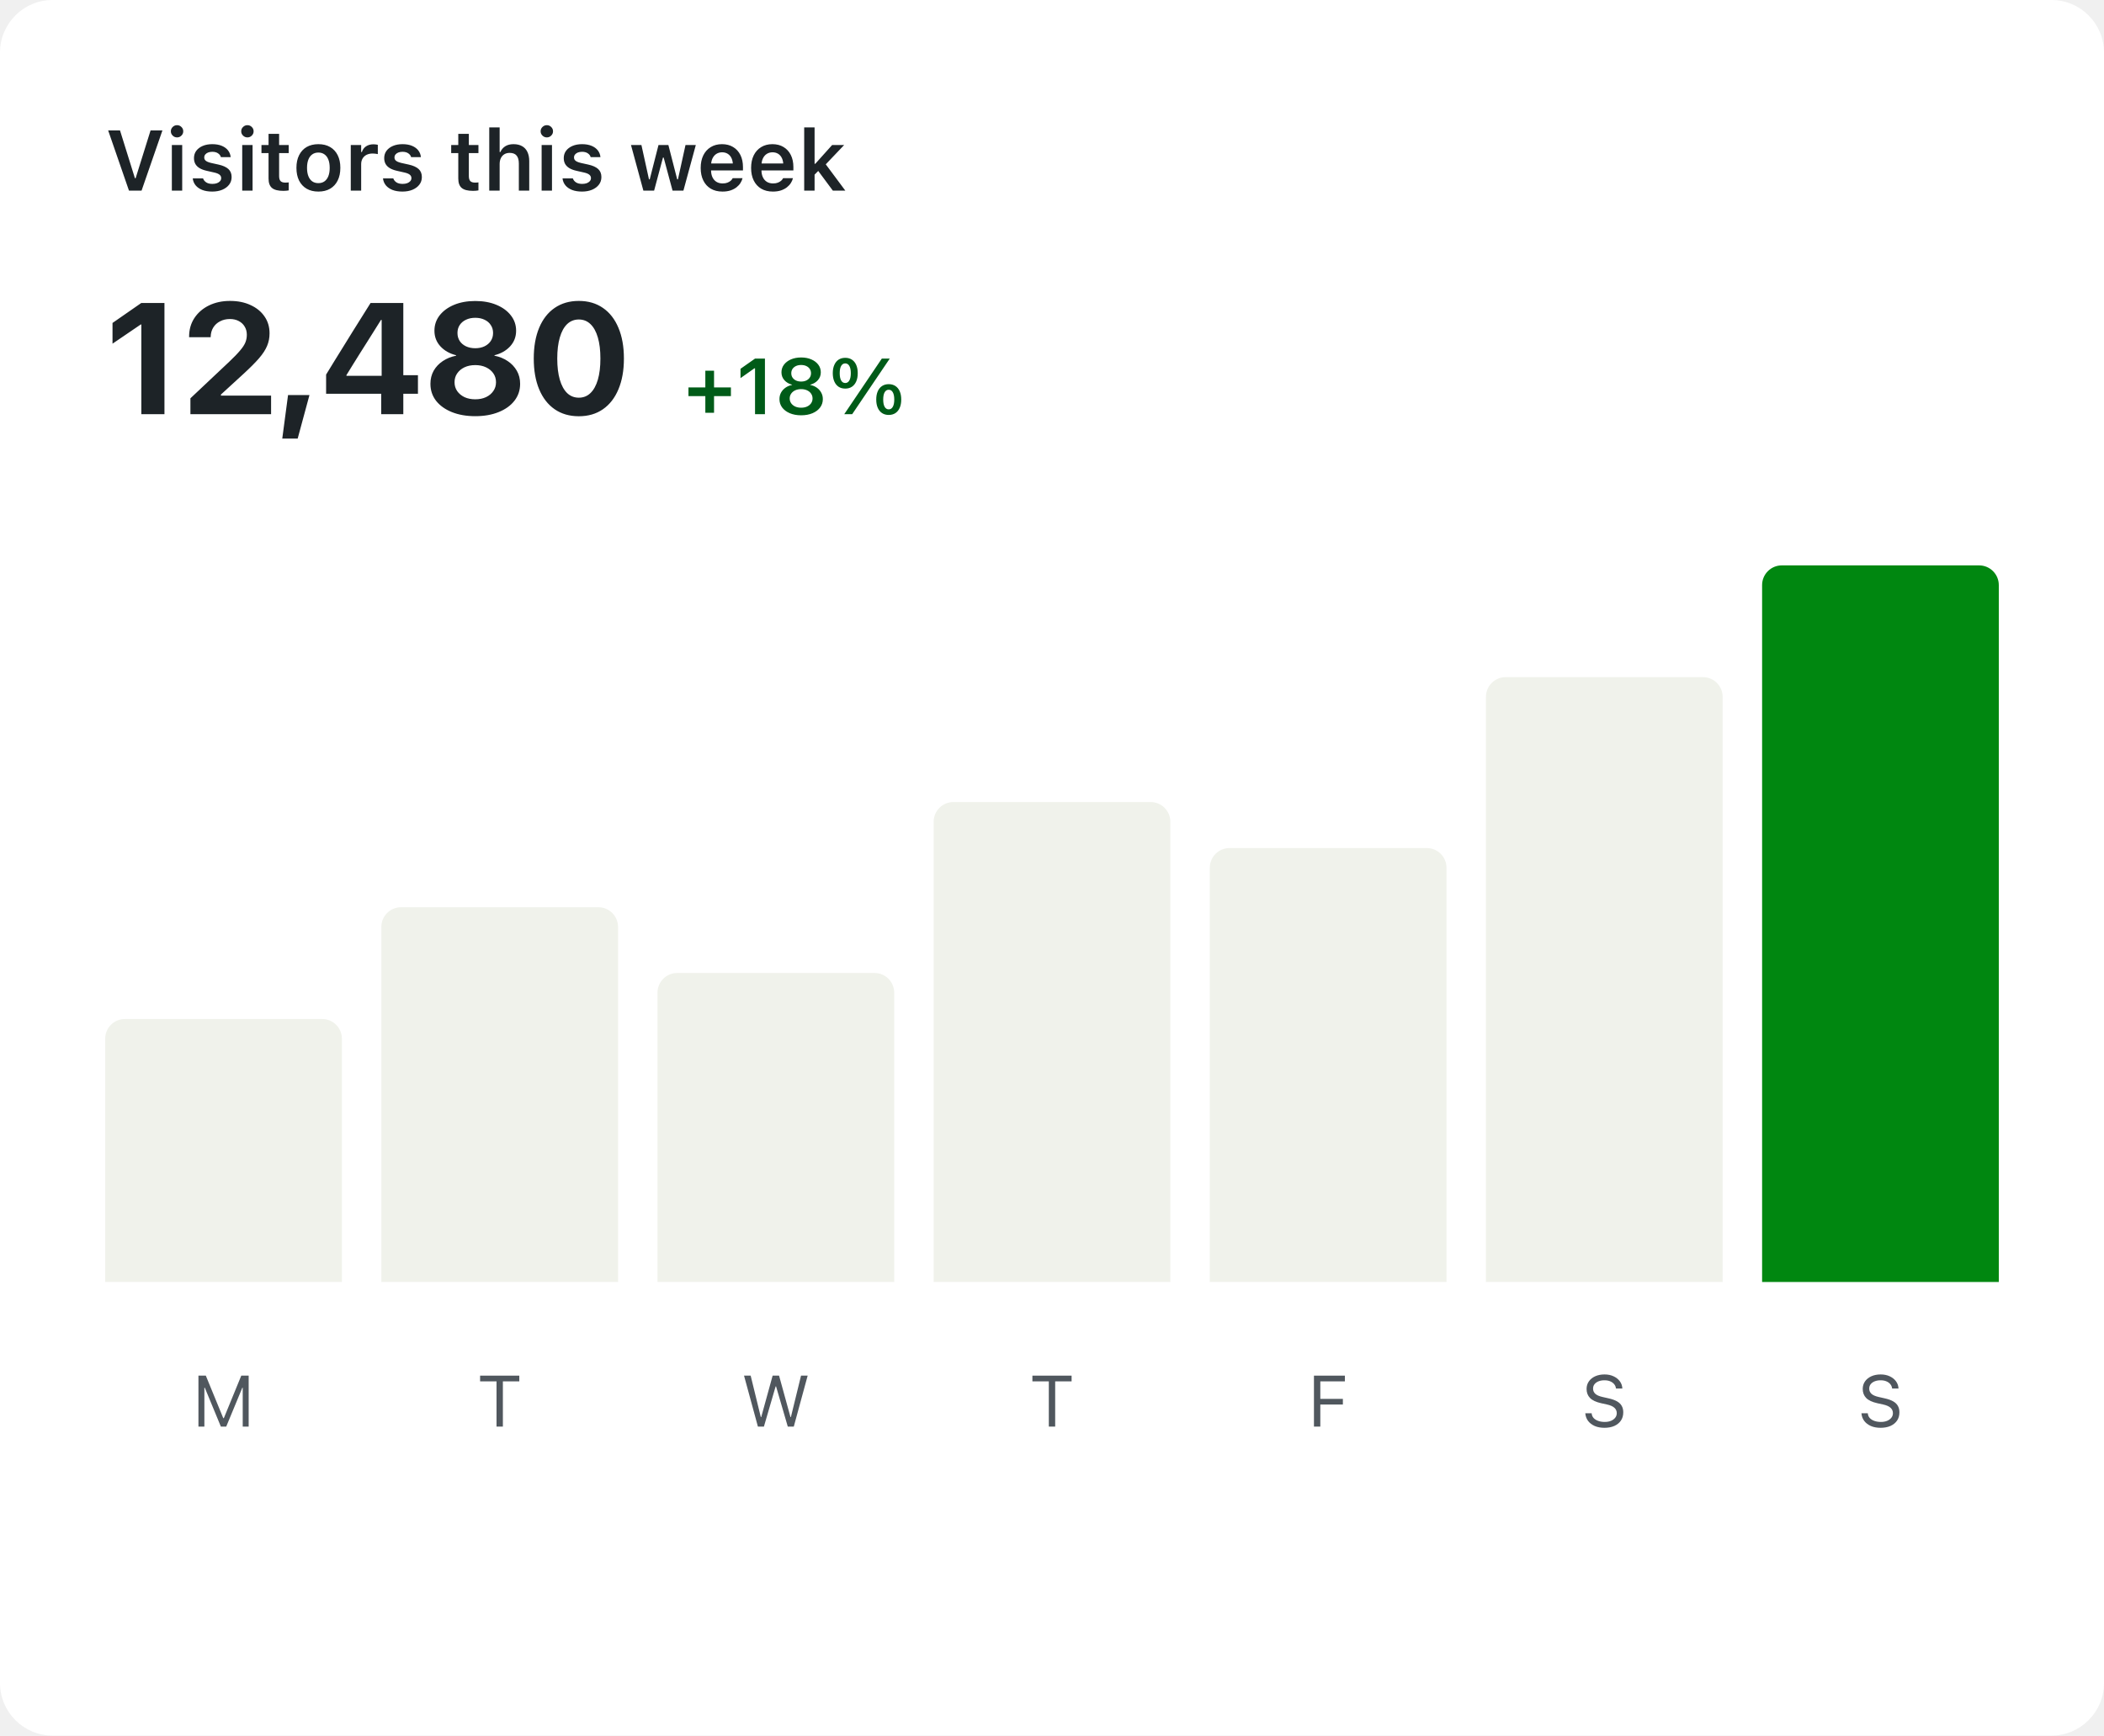
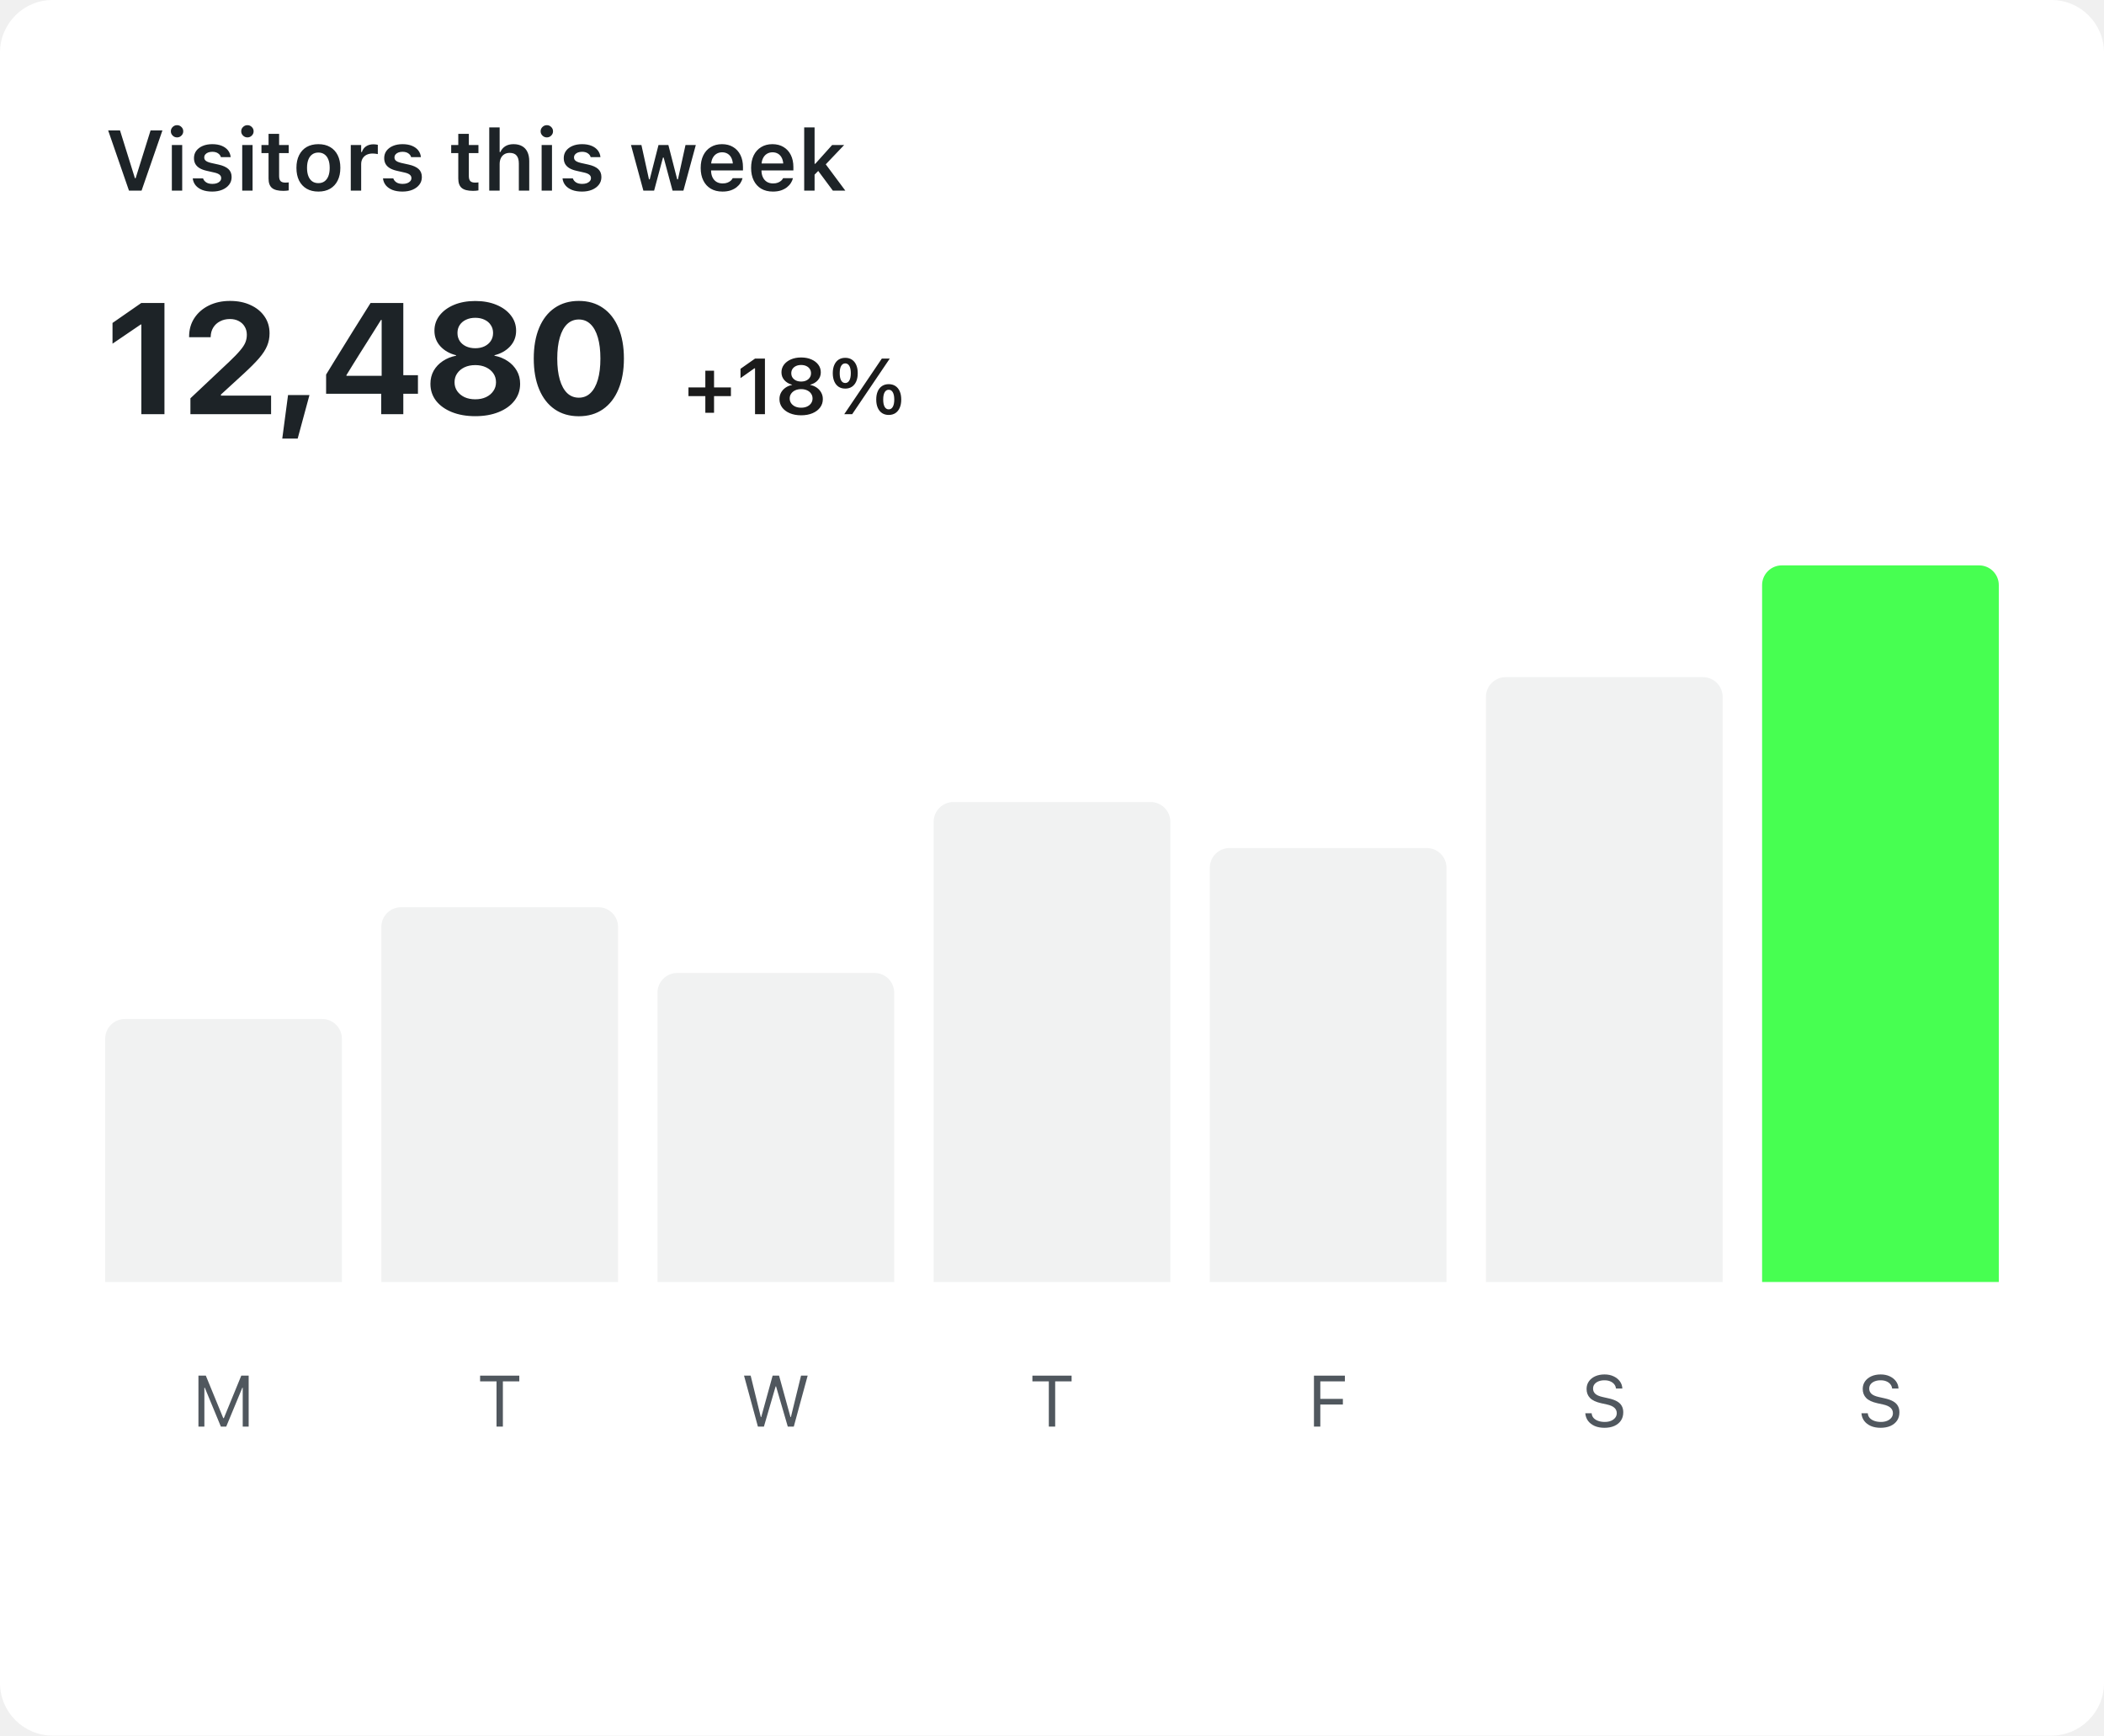
<svg xmlns="http://www.w3.org/2000/svg" width="320" height="264" viewBox="0 0 320 264" fill="none">
  <rect width="320" height="264" rx="8" fill="white" />
  <path d="M19.618 29L16.451 19.84H18.253L20.52 27.108H20.627L22.9 19.84H24.703L21.529 29H19.618ZM26.137 29V22.062H27.711V29H26.137ZM26.931 20.9C26.672 20.9 26.45 20.809 26.264 20.627C26.078 20.445 25.985 20.227 25.985 19.974C25.985 19.711 26.078 19.491 26.264 19.314C26.45 19.131 26.672 19.041 26.931 19.041C27.189 19.041 27.409 19.131 27.591 19.314C27.777 19.491 27.87 19.711 27.87 19.974C27.87 20.227 27.777 20.445 27.591 20.627C27.409 20.809 27.189 20.9 26.931 20.9ZM32.282 29.14C31.694 29.14 31.186 29.057 30.758 28.892C30.335 28.723 30.001 28.49 29.755 28.194C29.51 27.893 29.364 27.546 29.317 27.153V27.14H30.885L30.892 27.153C30.976 27.394 31.135 27.591 31.368 27.743C31.6 27.895 31.914 27.972 32.307 27.972C32.569 27.972 32.8 27.936 32.999 27.864C33.198 27.788 33.355 27.684 33.469 27.553C33.583 27.422 33.64 27.269 33.64 27.096V27.083C33.64 26.88 33.558 26.711 33.393 26.575C33.227 26.436 32.955 26.323 32.574 26.239L31.45 25.985C31.01 25.887 30.646 25.752 30.358 25.579C30.071 25.405 29.855 25.191 29.711 24.938C29.571 24.684 29.502 24.387 29.502 24.049V24.043C29.502 23.623 29.618 23.255 29.851 22.938C30.088 22.621 30.416 22.373 30.834 22.195C31.253 22.018 31.736 21.929 32.282 21.929C32.845 21.929 33.329 22.013 33.735 22.183C34.142 22.352 34.459 22.585 34.688 22.881C34.916 23.177 35.047 23.514 35.081 23.89V23.903H33.596L33.589 23.884C33.53 23.664 33.388 23.477 33.164 23.325C32.944 23.169 32.648 23.09 32.275 23.09C32.043 23.09 31.833 23.126 31.647 23.198C31.465 23.27 31.321 23.372 31.215 23.503C31.114 23.63 31.063 23.78 31.063 23.954V23.96C31.063 24.095 31.097 24.214 31.165 24.315C31.236 24.417 31.349 24.506 31.501 24.582C31.653 24.658 31.854 24.726 32.104 24.785L33.227 25.033C33.909 25.185 34.412 25.412 34.738 25.712C35.064 26.012 35.227 26.416 35.227 26.924V26.937C35.227 27.377 35.1 27.762 34.846 28.092C34.592 28.422 34.243 28.68 33.799 28.867C33.355 29.049 32.849 29.14 32.282 29.14ZM36.839 29V22.062H38.414V29H36.839ZM37.633 20.9C37.375 20.9 37.153 20.809 36.966 20.627C36.78 20.445 36.687 20.227 36.687 19.974C36.687 19.711 36.78 19.491 36.966 19.314C37.153 19.131 37.375 19.041 37.633 19.041C37.891 19.041 38.111 19.131 38.293 19.314C38.479 19.491 38.572 19.711 38.572 19.974C38.572 20.227 38.479 20.445 38.293 20.627C38.111 20.809 37.891 20.9 37.633 20.9ZM43.092 29.032C42.296 29.032 41.723 28.886 41.372 28.594C41.02 28.302 40.845 27.824 40.845 27.159V23.287H39.766V22.062H40.845V20.361H42.451V22.062H43.911V23.287H42.451V26.785C42.451 27.127 42.523 27.379 42.666 27.54C42.815 27.697 43.052 27.775 43.377 27.775C43.492 27.775 43.585 27.773 43.657 27.769C43.733 27.76 43.818 27.752 43.911 27.743V28.962C43.801 28.983 43.674 29 43.53 29.013C43.39 29.025 43.244 29.032 43.092 29.032ZM48.424 29.14C47.734 29.14 47.139 28.996 46.64 28.708C46.141 28.416 45.756 28.001 45.485 27.464C45.218 26.926 45.085 26.283 45.085 25.534V25.521C45.085 24.781 45.22 24.142 45.491 23.605C45.762 23.063 46.145 22.648 46.64 22.36C47.139 22.073 47.734 21.929 48.424 21.929C49.114 21.929 49.706 22.073 50.201 22.36C50.7 22.648 51.086 23.061 51.356 23.598C51.627 24.136 51.763 24.777 51.763 25.521V25.534C51.763 26.283 51.627 26.926 51.356 27.464C51.09 28.001 50.707 28.416 50.208 28.708C49.712 28.996 49.118 29.14 48.424 29.14ZM48.424 27.857C48.788 27.857 49.097 27.766 49.351 27.584C49.609 27.398 49.806 27.134 49.941 26.791C50.076 26.444 50.144 26.027 50.144 25.541V25.528C50.144 25.037 50.076 24.62 49.941 24.277C49.806 23.93 49.609 23.666 49.351 23.484C49.097 23.298 48.788 23.205 48.424 23.205C48.06 23.205 47.749 23.298 47.491 23.484C47.233 23.666 47.036 23.93 46.9 24.277C46.765 24.62 46.697 25.037 46.697 25.528V25.541C46.697 26.027 46.765 26.444 46.9 26.791C47.036 27.138 47.23 27.402 47.484 27.584C47.742 27.766 48.056 27.857 48.424 27.857ZM53.35 29V22.062H54.93V23.128H55.038C55.157 22.756 55.368 22.466 55.673 22.259C55.982 22.051 56.365 21.948 56.822 21.948C56.94 21.948 57.057 21.956 57.171 21.973C57.289 21.986 57.387 22.003 57.463 22.024V23.439C57.336 23.41 57.207 23.389 57.076 23.376C56.949 23.359 56.815 23.351 56.676 23.351C56.325 23.351 56.018 23.416 55.755 23.547C55.493 23.678 55.29 23.867 55.146 24.112C55.002 24.354 54.93 24.639 54.93 24.969V29H53.35ZM61.214 29.14C60.626 29.14 60.118 29.057 59.691 28.892C59.268 28.723 58.933 28.49 58.688 28.194C58.443 27.893 58.297 27.546 58.25 27.153V27.14H59.818L59.824 27.153C59.909 27.394 60.068 27.591 60.3 27.743C60.533 27.895 60.846 27.972 61.24 27.972C61.502 27.972 61.733 27.936 61.932 27.864C62.13 27.788 62.287 27.684 62.401 27.553C62.516 27.422 62.573 27.269 62.573 27.096V27.083C62.573 26.88 62.49 26.711 62.325 26.575C62.16 26.436 61.887 26.323 61.506 26.239L60.383 25.985C59.943 25.887 59.579 25.752 59.291 25.579C59.003 25.405 58.787 25.191 58.644 24.938C58.504 24.684 58.434 24.387 58.434 24.049V24.043C58.434 23.623 58.55 23.255 58.783 22.938C59.02 22.621 59.348 22.373 59.767 22.195C60.186 22.018 60.669 21.929 61.214 21.929C61.777 21.929 62.262 22.013 62.668 22.183C63.074 22.352 63.392 22.585 63.62 22.881C63.849 23.177 63.98 23.514 64.014 23.89V23.903H62.528L62.522 23.884C62.463 23.664 62.321 23.477 62.097 23.325C61.877 23.169 61.58 23.09 61.208 23.09C60.975 23.09 60.766 23.126 60.58 23.198C60.398 23.27 60.254 23.372 60.148 23.503C60.046 23.63 59.996 23.78 59.996 23.954V23.96C59.996 24.095 60.029 24.214 60.097 24.315C60.169 24.417 60.281 24.506 60.434 24.582C60.586 24.658 60.787 24.726 61.037 24.785L62.16 25.033C62.842 25.185 63.345 25.412 63.671 25.712C63.997 26.012 64.16 26.416 64.16 26.924V26.937C64.16 27.377 64.033 27.762 63.779 28.092C63.525 28.422 63.176 28.68 62.731 28.867C62.287 29.049 61.781 29.14 61.214 29.14ZM71.948 29.032C71.153 29.032 70.579 28.886 70.228 28.594C69.877 28.302 69.701 27.824 69.701 27.159V23.287H68.622V22.062H69.701V20.361H71.307V22.062H72.767V23.287H71.307V26.785C71.307 27.127 71.379 27.379 71.523 27.54C71.671 27.697 71.908 27.775 72.234 27.775C72.348 27.775 72.441 27.773 72.513 27.769C72.589 27.76 72.674 27.752 72.767 27.743V28.962C72.657 28.983 72.53 29 72.386 29.013C72.247 29.025 72.101 29.032 71.948 29.032ZM74.411 29V19.377H75.992V23.128H76.1C76.265 22.752 76.514 22.458 76.849 22.246C77.183 22.035 77.6 21.929 78.099 21.929C78.615 21.929 79.051 22.03 79.407 22.233C79.762 22.432 80.031 22.724 80.213 23.109C80.399 23.494 80.492 23.962 80.492 24.512V29H78.912V24.88C78.912 24.339 78.797 23.933 78.569 23.662C78.345 23.391 77.993 23.255 77.515 23.255C77.202 23.255 76.931 23.325 76.703 23.465C76.474 23.605 76.299 23.801 76.176 24.055C76.053 24.309 75.992 24.61 75.992 24.956V29H74.411ZM82.377 29V22.062H83.952V29H82.377ZM83.171 20.9C82.913 20.9 82.691 20.809 82.504 20.627C82.318 20.445 82.225 20.227 82.225 19.974C82.225 19.711 82.318 19.491 82.504 19.314C82.691 19.131 82.913 19.041 83.171 19.041C83.429 19.041 83.649 19.131 83.831 19.314C84.017 19.491 84.11 19.711 84.11 19.974C84.11 20.227 84.017 20.445 83.831 20.627C83.649 20.809 83.429 20.9 83.171 20.9ZM88.522 29.14C87.934 29.14 87.426 29.057 86.999 28.892C86.575 28.723 86.241 28.49 85.996 28.194C85.75 27.893 85.604 27.546 85.558 27.153V27.14H87.126L87.132 27.153C87.216 27.394 87.375 27.591 87.608 27.743C87.841 27.895 88.154 27.972 88.547 27.972C88.81 27.972 89.04 27.936 89.239 27.864C89.438 27.788 89.595 27.684 89.709 27.553C89.823 27.422 89.88 27.269 89.88 27.096V27.083C89.88 26.88 89.798 26.711 89.633 26.575C89.468 26.436 89.195 26.323 88.814 26.239L87.69 25.985C87.25 25.887 86.886 25.752 86.599 25.579C86.311 25.405 86.095 25.191 85.951 24.938C85.811 24.684 85.742 24.387 85.742 24.049V24.043C85.742 23.623 85.858 23.255 86.091 22.938C86.328 22.621 86.656 22.373 87.075 22.195C87.494 22.018 87.976 21.929 88.522 21.929C89.085 21.929 89.569 22.013 89.976 22.183C90.382 22.352 90.699 22.585 90.928 22.881C91.156 23.177 91.287 23.514 91.321 23.89V23.903H89.836L89.83 23.884C89.77 23.664 89.629 23.477 89.404 23.325C89.184 23.169 88.888 23.09 88.516 23.09C88.283 23.09 88.073 23.126 87.887 23.198C87.705 23.27 87.561 23.372 87.456 23.503C87.354 23.63 87.303 23.78 87.303 23.954V23.96C87.303 24.095 87.337 24.214 87.405 24.315C87.477 24.417 87.589 24.506 87.741 24.582C87.894 24.658 88.095 24.726 88.344 24.785L89.468 25.033C90.149 25.185 90.653 25.412 90.978 25.712C91.304 26.012 91.467 26.416 91.467 26.924V26.937C91.467 27.377 91.34 27.762 91.086 28.092C90.832 28.422 90.483 28.68 90.039 28.867C89.595 29.049 89.089 29.14 88.522 29.14ZM97.853 29L95.968 22.062H97.555L98.704 27.28H98.818L100.151 22.062H101.655L102.995 27.28H103.109L104.258 22.062H105.826L103.94 29H102.29L100.938 23.973H100.83L99.484 29H97.853ZM109.882 29.14C109.192 29.14 108.6 28.994 108.104 28.702C107.614 28.41 107.235 27.995 106.968 27.457C106.702 26.92 106.568 26.283 106.568 25.547V25.541C106.568 24.813 106.7 24.178 106.962 23.636C107.229 23.095 107.605 22.676 108.092 22.379C108.578 22.079 109.15 21.929 109.806 21.929C110.466 21.929 111.033 22.075 111.507 22.367C111.985 22.654 112.353 23.059 112.611 23.579C112.869 24.1 112.999 24.709 112.999 25.407V25.928H107.362V24.868H112.224L111.475 25.858V25.23C111.475 24.768 111.405 24.385 111.266 24.081C111.126 23.776 110.931 23.547 110.682 23.395C110.436 23.243 110.151 23.166 109.825 23.166C109.499 23.166 109.209 23.247 108.955 23.408C108.705 23.564 108.507 23.797 108.358 24.106C108.215 24.411 108.143 24.785 108.143 25.23V25.864C108.143 26.292 108.215 26.658 108.358 26.962C108.502 27.263 108.705 27.496 108.968 27.661C109.234 27.822 109.55 27.902 109.914 27.902C110.197 27.902 110.44 27.862 110.644 27.781C110.851 27.697 111.018 27.597 111.145 27.483C111.272 27.364 111.361 27.252 111.412 27.146L111.431 27.102H112.929L112.916 27.159C112.861 27.384 112.759 27.612 112.611 27.845C112.467 28.073 112.271 28.287 112.021 28.486C111.776 28.68 111.475 28.839 111.12 28.962C110.764 29.08 110.352 29.14 109.882 29.14ZM117.55 29.14C116.86 29.14 116.268 28.994 115.772 28.702C115.282 28.41 114.903 27.995 114.636 27.457C114.37 26.92 114.236 26.283 114.236 25.547V25.541C114.236 24.813 114.368 24.178 114.63 23.636C114.896 23.095 115.273 22.676 115.76 22.379C116.246 22.079 116.818 21.929 117.474 21.929C118.134 21.929 118.701 22.075 119.175 22.367C119.653 22.654 120.021 23.059 120.279 23.579C120.537 24.1 120.667 24.709 120.667 25.407V25.928H115.03V24.868H119.892L119.143 25.858V25.23C119.143 24.768 119.073 24.385 118.934 24.081C118.794 23.776 118.599 23.547 118.35 23.395C118.104 23.243 117.819 23.166 117.493 23.166C117.167 23.166 116.877 23.247 116.623 23.408C116.373 23.564 116.174 23.797 116.026 24.106C115.882 24.411 115.811 24.785 115.811 25.23V25.864C115.811 26.292 115.882 26.658 116.026 26.962C116.17 27.263 116.373 27.496 116.636 27.661C116.902 27.822 117.218 27.902 117.582 27.902C117.865 27.902 118.108 27.862 118.312 27.781C118.519 27.697 118.686 27.597 118.813 27.483C118.94 27.364 119.029 27.252 119.08 27.146L119.099 27.102H120.597L120.584 27.159C120.529 27.384 120.427 27.612 120.279 27.845C120.135 28.073 119.939 28.287 119.689 28.486C119.444 28.68 119.143 28.839 118.788 28.962C118.432 29.08 118.02 29.14 117.55 29.14ZM122.311 29V19.377H123.891V29H122.311ZM126.671 29L124.335 25.852L125.51 24.887L128.569 29H126.671ZM123.758 26.702L123.701 24.912H123.999L126.557 22.062H128.385L125.37 25.23L124.646 25.794L123.758 26.702Z" fill="#1D2327" />
  <path d="M21.496 63V49.359H21.402L17.113 52.277V49.125L21.484 46.09H25.012V63H21.496ZM28.961 63V60.586L34.844 55.043C35.586 54.34 36.148 53.758 36.531 53.297C36.922 52.836 37.188 52.426 37.328 52.066C37.469 51.707 37.539 51.332 37.539 50.941V50.906C37.539 50.445 37.43 50.035 37.211 49.676C37 49.316 36.699 49.035 36.309 48.832C35.926 48.629 35.48 48.527 34.973 48.527C34.402 48.527 33.898 48.645 33.461 48.879C33.023 49.105 32.68 49.422 32.43 49.828C32.188 50.227 32.059 50.684 32.043 51.199V51.293H28.762V51.199C28.762 50.137 29.027 49.199 29.559 48.387C30.098 47.566 30.836 46.926 31.773 46.465C32.719 46.004 33.789 45.773 34.984 45.773C36.172 45.773 37.215 45.984 38.113 46.406C39.02 46.82 39.727 47.398 40.234 48.141C40.742 48.875 40.996 49.727 40.996 50.695V50.719C40.996 51.391 40.871 52.023 40.621 52.617C40.379 53.203 39.973 53.828 39.402 54.492C38.832 55.148 38.055 55.93 37.07 56.836L32.324 61.184L33.602 58.957V61.184L32.336 60.176H41.23V63H28.961ZM42.93 66.715L43.809 60.094H47.066L45.273 66.715H42.93ZM57.977 63V59.895H49.598V56.977C50.043 56.25 50.488 55.523 50.934 54.797C51.387 54.062 51.84 53.332 52.293 52.605C52.746 51.879 53.195 51.152 53.641 50.426C54.094 49.699 54.547 48.977 55 48.258C55.453 47.531 55.906 46.809 56.359 46.09H61.34V57.07H63.566V59.895H61.34V63H57.977ZM52.691 57.164H58.047V48.668H57.941C57.598 49.223 57.25 49.777 56.898 50.332C56.547 50.887 56.195 51.445 55.844 52.008C55.492 52.57 55.137 53.133 54.777 53.695C54.426 54.258 54.074 54.82 53.723 55.383C53.379 55.938 53.035 56.496 52.691 57.059V57.164ZM72.285 63.305C70.941 63.305 69.754 63.098 68.723 62.684C67.699 62.27 66.898 61.695 66.32 60.961C65.75 60.219 65.465 59.363 65.465 58.395V58.371C65.465 57.637 65.629 56.977 65.957 56.391C66.293 55.805 66.754 55.316 67.34 54.926C67.934 54.527 68.609 54.254 69.367 54.105V54.035C68.391 53.793 67.598 53.344 66.988 52.688C66.379 52.023 66.074 51.234 66.074 50.32V50.297C66.074 49.43 66.336 48.656 66.859 47.977C67.391 47.297 68.121 46.762 69.051 46.371C69.988 45.98 71.066 45.785 72.285 45.785C73.504 45.785 74.578 45.98 75.508 46.371C76.445 46.762 77.176 47.297 77.699 47.977C78.231 48.656 78.496 49.43 78.496 50.297V50.32C78.496 51.234 78.191 52.023 77.582 52.688C76.973 53.344 76.18 53.793 75.203 54.035V54.105C75.961 54.254 76.633 54.527 77.219 54.926C77.805 55.316 78.266 55.805 78.602 56.391C78.938 56.977 79.106 57.637 79.106 58.371V58.395C79.106 59.363 78.816 60.219 78.238 60.961C77.668 61.695 76.867 62.27 75.836 62.684C74.812 63.098 73.629 63.305 72.285 63.305ZM72.285 60.738C72.902 60.738 73.445 60.629 73.914 60.41C74.391 60.184 74.762 59.875 75.027 59.484C75.301 59.094 75.438 58.652 75.438 58.16V58.137C75.438 57.629 75.305 57.184 75.039 56.801C74.773 56.41 74.402 56.102 73.926 55.875C73.449 55.648 72.902 55.535 72.285 55.535C71.66 55.535 71.109 55.648 70.633 55.875C70.164 56.102 69.797 56.41 69.531 56.801C69.266 57.184 69.133 57.629 69.133 58.137V58.16C69.133 58.652 69.266 59.094 69.531 59.484C69.805 59.875 70.176 60.184 70.644 60.41C71.121 60.629 71.668 60.738 72.285 60.738ZM72.285 52.969C72.816 52.969 73.285 52.871 73.691 52.676C74.098 52.48 74.414 52.211 74.641 51.867C74.875 51.516 74.992 51.113 74.992 50.66V50.637C74.992 50.184 74.875 49.785 74.641 49.441C74.414 49.09 74.098 48.82 73.691 48.633C73.285 48.438 72.816 48.34 72.285 48.34C71.754 48.34 71.285 48.438 70.879 48.633C70.473 48.82 70.152 49.09 69.918 49.441C69.691 49.785 69.578 50.184 69.578 50.637V50.66C69.578 51.113 69.691 51.516 69.918 51.867C70.144 52.211 70.461 52.48 70.867 52.676C71.281 52.871 71.754 52.969 72.285 52.969ZM88.035 63.316C86.613 63.316 85.387 62.961 84.356 62.25C83.332 61.539 82.547 60.527 82 59.215C81.453 57.902 81.18 56.348 81.18 54.551V54.527C81.18 52.73 81.453 51.176 82 49.863C82.547 48.551 83.332 47.543 84.356 46.84C85.387 46.129 86.613 45.773 88.035 45.773C89.457 45.773 90.68 46.129 91.703 46.84C92.727 47.543 93.512 48.551 94.059 49.863C94.613 51.176 94.891 52.73 94.891 54.527V54.551C94.891 56.348 94.613 57.902 94.059 59.215C93.512 60.527 92.727 61.539 91.703 62.25C90.68 62.961 89.457 63.316 88.035 63.316ZM88.035 60.492C88.731 60.492 89.32 60.258 89.805 59.789C90.297 59.312 90.672 58.633 90.93 57.75C91.188 56.859 91.316 55.793 91.316 54.551V54.527C91.316 53.285 91.188 52.223 90.93 51.34C90.672 50.449 90.297 49.77 89.805 49.301C89.32 48.832 88.731 48.598 88.035 48.598C87.34 48.598 86.746 48.832 86.254 49.301C85.769 49.77 85.398 50.449 85.141 51.34C84.883 52.223 84.754 53.285 84.754 54.527V54.551C84.754 55.793 84.883 56.859 85.141 57.75C85.398 58.633 85.769 59.312 86.254 59.789C86.746 60.258 87.34 60.492 88.035 60.492Z" fill="#1D2327" />
-   <path d="M104.709 60.252V58.928H111.166V60.252H104.709ZM107.275 62.789V56.391H108.6V62.789H107.275ZM114.834 63V56.033H114.729L112.625 57.516V56.098L114.834 54.545H116.34V63H114.834ZM121.848 63.17C121.199 63.17 120.627 63.066 120.131 62.859C119.635 62.648 119.246 62.359 118.965 61.992C118.688 61.621 118.549 61.195 118.549 60.715V60.703C118.549 60.34 118.629 60.012 118.789 59.719C118.953 59.422 119.18 59.172 119.469 58.969C119.758 58.766 120.09 58.627 120.465 58.553V58.518C119.98 58.389 119.59 58.158 119.293 57.826C119 57.49 118.854 57.096 118.854 56.643V56.631C118.854 56.197 118.98 55.81 119.234 55.471C119.492 55.131 119.846 54.863 120.295 54.668C120.748 54.473 121.266 54.375 121.848 54.375C122.43 54.375 122.945 54.473 123.395 54.668C123.848 54.863 124.201 55.131 124.455 55.471C124.709 55.81 124.836 56.197 124.836 56.631V56.643C124.836 57.096 124.689 57.49 124.396 57.826C124.104 58.158 123.715 58.389 123.23 58.518V58.553C123.605 58.627 123.938 58.766 124.227 58.969C124.516 59.172 124.74 59.422 124.9 59.719C125.064 60.012 125.146 60.34 125.146 60.703V60.715C125.146 61.195 125.006 61.621 124.725 61.992C124.447 62.359 124.061 62.648 123.564 62.859C123.068 63.066 122.496 63.17 121.848 63.17ZM121.848 62.016C122.188 62.016 122.486 61.957 122.744 61.84C123.006 61.719 123.211 61.553 123.359 61.342C123.508 61.127 123.582 60.885 123.582 60.615V60.603C123.582 60.33 123.508 60.088 123.359 59.877C123.215 59.662 123.012 59.494 122.75 59.373C122.488 59.252 122.188 59.191 121.848 59.191C121.504 59.191 121.201 59.252 120.939 59.373C120.682 59.494 120.479 59.662 120.33 59.877C120.182 60.088 120.107 60.33 120.107 60.603V60.615C120.107 60.885 120.182 61.127 120.33 61.342C120.482 61.553 120.688 61.719 120.945 61.84C121.207 61.957 121.508 62.016 121.848 62.016ZM121.848 58.037C122.145 58.037 122.404 57.984 122.627 57.879C122.854 57.77 123.029 57.621 123.154 57.434C123.283 57.246 123.348 57.027 123.348 56.777V56.766C123.348 56.52 123.283 56.303 123.154 56.115C123.029 55.928 122.854 55.781 122.627 55.676C122.4 55.57 122.141 55.518 121.848 55.518C121.551 55.518 121.289 55.57 121.062 55.676C120.84 55.781 120.664 55.928 120.535 56.115C120.41 56.303 120.348 56.52 120.348 56.766V56.777C120.348 57.027 120.41 57.246 120.535 57.434C120.664 57.621 120.84 57.77 121.062 57.879C121.289 57.984 121.551 58.037 121.848 58.037ZM128.557 59.109C128.162 59.109 127.822 59.016 127.537 58.828C127.256 58.637 127.039 58.365 126.887 58.014C126.734 57.662 126.658 57.246 126.658 56.766V56.76C126.658 56.279 126.734 55.865 126.887 55.518C127.039 55.166 127.256 54.897 127.537 54.709C127.822 54.522 128.162 54.428 128.557 54.428C128.951 54.428 129.289 54.522 129.57 54.709C129.855 54.897 130.074 55.166 130.227 55.518C130.379 55.865 130.455 56.279 130.455 56.76V56.766C130.455 57.246 130.379 57.662 130.227 58.014C130.074 58.365 129.855 58.637 129.57 58.828C129.289 59.016 128.951 59.109 128.557 59.109ZM128.557 58.26C128.822 58.26 129.029 58.131 129.178 57.873C129.326 57.611 129.4 57.242 129.4 56.766V56.76C129.4 56.287 129.326 55.922 129.178 55.664C129.029 55.406 128.822 55.277 128.557 55.277C128.287 55.277 128.078 55.406 127.93 55.664C127.785 55.922 127.713 56.287 127.713 56.76V56.766C127.713 57.242 127.785 57.611 127.93 57.873C128.078 58.131 128.287 58.26 128.557 58.26ZM129.611 63H128.404L134.117 54.545H135.324L129.611 63ZM135.166 63.117C134.775 63.117 134.438 63.023 134.152 62.836C133.867 62.645 133.648 62.375 133.496 62.027C133.344 61.676 133.268 61.26 133.268 60.779V60.773C133.268 60.289 133.344 59.873 133.496 59.525C133.648 59.174 133.867 58.904 134.152 58.717C134.438 58.529 134.775 58.435 135.166 58.435C135.561 58.435 135.9 58.529 136.186 58.717C136.471 58.904 136.689 59.174 136.842 59.525C136.994 59.873 137.07 60.289 137.07 60.773V60.779C137.07 61.26 136.994 61.676 136.842 62.027C136.689 62.375 136.471 62.645 136.186 62.836C135.9 63.023 135.561 63.117 135.166 63.117ZM135.166 62.268C135.436 62.268 135.643 62.139 135.787 61.881C135.936 61.619 136.01 61.252 136.01 60.779V60.773C136.01 60.297 135.936 59.93 135.787 59.672C135.643 59.414 135.436 59.285 135.166 59.285C134.9 59.285 134.693 59.414 134.545 59.672C134.4 59.93 134.328 60.297 134.328 60.773V60.779C134.328 61.252 134.4 61.619 134.545 61.881C134.693 62.139 134.9 62.268 135.166 62.268Z" fill="#005B18" />
-   <path d="M16 158C16 156.343 17.343 155 19 155H49C50.657 155 52 156.343 52 158V195H16V158Z" fill="#F0F2EB" />
-   <path d="M58 141C58 139.343 59.343 138 61 138H91C92.657 138 94 139.343 94 141V195H58V141Z" fill="#F0F2EB" />
-   <path d="M100 151C100 149.343 101.343 148 103 148H133C134.657 148 136 149.343 136 151V195H100V151Z" fill="#F0F2EB" />
-   <path d="M142 125C142 123.343 143.343 122 145 122H175C176.657 122 178 123.343 178 125V195H142V125Z" fill="#F0F2EB" />
-   <path d="M184 132C184 130.343 185.343 129 187 129H217C218.657 129 220 130.343 220 132V195H184V132Z" fill="#F0F2EB" />
-   <path d="M226 106C226 104.343 227.343 103 229 103H259C260.657 103 262 104.343 262 106V195H226V106Z" fill="#F0F2EB" />
-   <path d="M268 89C268 87.343 269.343 86 271 86H301C302.657 86 304 87.343 304 89V195H268V89Z" fill="#008710" />
+   <path d="M104.709 60.252V58.928H111.166V60.252H104.709ZM107.275 62.789V56.391H108.6V62.789H107.275ZM114.834 63V56.033H114.729L112.625 57.516V56.098L114.834 54.545H116.34V63H114.834ZM121.848 63.17C121.199 63.17 120.627 63.066 120.131 62.859C119.635 62.648 119.246 62.359 118.965 61.992C118.688 61.621 118.549 61.195 118.549 60.715V60.703C118.549 60.34 118.629 60.012 118.789 59.719C118.953 59.422 119.18 59.172 119.469 58.969C119.758 58.766 120.09 58.627 120.465 58.553V58.518C119.98 58.389 119.59 58.158 119.293 57.826C119 57.49 118.854 57.096 118.854 56.643V56.631C118.854 56.197 118.98 55.81 119.234 55.471C119.492 55.131 119.846 54.863 120.295 54.668C120.748 54.473 121.266 54.375 121.848 54.375C122.43 54.375 122.945 54.473 123.395 54.668C123.848 54.863 124.201 55.131 124.455 55.471C124.709 55.81 124.836 56.197 124.836 56.631V56.643C124.836 57.096 124.689 57.49 124.396 57.826C124.104 58.158 123.715 58.389 123.23 58.518V58.553C123.605 58.627 123.938 58.766 124.227 58.969C124.516 59.172 124.74 59.422 124.9 59.719C125.064 60.012 125.146 60.34 125.146 60.703V60.715C125.146 61.195 125.006 61.621 124.725 61.992C124.447 62.359 124.061 62.648 123.564 62.859C123.068 63.066 122.496 63.17 121.848 63.17ZM121.848 62.016C122.188 62.016 122.486 61.957 122.744 61.84C123.006 61.719 123.211 61.553 123.359 61.342C123.508 61.127 123.582 60.885 123.582 60.615V60.603C123.582 60.33 123.508 60.088 123.359 59.877C123.215 59.662 123.012 59.494 122.75 59.373C122.488 59.252 122.188 59.191 121.848 59.191C121.504 59.191 121.201 59.252 120.939 59.373C120.682 59.494 120.479 59.662 120.33 59.877C120.182 60.088 120.107 60.33 120.107 60.603V60.615C120.107 60.885 120.182 61.127 120.33 61.342C120.482 61.553 120.688 61.719 120.945 61.84C121.207 61.957 121.508 62.016 121.848 62.016ZM121.848 58.037C122.145 58.037 122.404 57.984 122.627 57.879C122.854 57.77 123.029 57.621 123.154 57.434C123.283 57.246 123.348 57.027 123.348 56.777V56.766C123.348 56.52 123.283 56.303 123.154 56.115C123.029 55.928 122.854 55.781 122.627 55.676C122.4 55.57 122.141 55.518 121.848 55.518C121.551 55.518 121.289 55.57 121.062 55.676C120.84 55.781 120.664 55.928 120.535 56.115C120.41 56.303 120.348 56.52 120.348 56.766V56.777C120.348 57.027 120.41 57.246 120.535 57.434C120.664 57.621 120.84 57.77 121.062 57.879C121.289 57.984 121.551 58.037 121.848 58.037ZM128.557 59.109C128.162 59.109 127.822 59.016 127.537 58.828C127.256 58.637 127.039 58.365 126.887 58.014C126.734 57.662 126.658 57.246 126.658 56.766V56.76C126.658 56.279 126.734 55.865 126.887 55.518C127.039 55.166 127.256 54.897 127.537 54.709C127.822 54.522 128.162 54.428 128.557 54.428C128.951 54.428 129.289 54.522 129.57 54.709C129.855 54.897 130.074 55.166 130.227 55.518C130.379 55.865 130.455 56.279 130.455 56.76V56.766C130.455 57.246 130.379 57.662 130.227 58.014C130.074 58.365 129.855 58.637 129.57 58.828C129.289 59.016 128.951 59.109 128.557 59.109ZM128.557 58.26C128.822 58.26 129.029 58.131 129.178 57.873C129.326 57.611 129.4 57.242 129.4 56.766V56.76C129.4 56.287 129.326 55.922 129.178 55.664C129.029 55.406 128.822 55.277 128.557 55.277C128.287 55.277 128.078 55.406 127.93 55.664C127.785 55.922 127.713 56.287 127.713 56.76V56.766C127.713 57.242 127.785 57.611 127.93 57.873C128.078 58.131 128.287 58.26 128.557 58.26ZM129.611 63H128.404L134.117 54.545H135.324L129.611 63ZM135.166 63.117C134.775 63.117 134.438 63.023 134.152 62.836C133.867 62.645 133.648 62.375 133.496 62.027C133.344 61.676 133.268 61.26 133.268 60.779V60.773C133.268 60.289 133.344 59.873 133.496 59.525C133.648 59.174 133.867 58.904 134.152 58.717C134.438 58.529 134.775 58.435 135.166 58.435C135.561 58.435 135.9 58.529 136.186 58.717C136.471 58.904 136.689 59.174 136.842 59.525C136.994 59.873 137.07 60.289 137.07 60.773V60.779C137.07 61.26 136.994 61.676 136.842 62.027C136.689 62.375 136.471 62.645 136.186 62.836C135.9 63.023 135.561 63.117 135.166 63.117ZM135.166 62.268C135.436 62.268 135.643 62.139 135.787 61.881C135.936 61.619 136.01 61.252 136.01 60.779V60.773C136.01 60.297 135.936 59.93 135.787 59.672C135.643 59.414 135.436 59.285 135.166 59.285C134.9 59.285 134.693 59.414 134.545 59.672C134.4 59.93 134.328 60.297 134.328 60.773V60.779C134.328 61.252 134.4 61.619 134.545 61.881C134.693 62.139 134.9 62.268 135.166 62.268Z" fill="#1B1B1B" />
+   <path d="M16 158C16 156.343 17.343 155 19 155H49C50.657 155 52 156.343 52 158V195H16V158Z" fill="#F1F2F2" />
+   <path d="M58 141C58 139.343 59.343 138 61 138H91C92.657 138 94 139.343 94 141V195H58V141Z" fill="#F1F2F2" />
+   <path d="M100 151C100 149.343 101.343 148 103 148H133C134.657 148 136 149.343 136 151V195H100V151Z" fill="#F1F2F2" />
+   <path d="M142 125C142 123.343 143.343 122 145 122H175C176.657 122 178 123.343 178 125V195H142V125Z" fill="#F1F2F2" />
+   <path d="M184 132C184 130.343 185.343 129 187 129H217C218.657 129 220 130.343 220 132V195H184V132Z" fill="#F1F2F2" />
+   <path d="M226 106C226 104.343 227.343 103 229 103H259C260.657 103 262 104.343 262 106V195H226V106Z" fill="#F1F2F2" />
+   <path d="M268 89C268 87.343 269.343 86 271 86H301C302.657 86 304 87.343 304 89V195H268V89Z" fill="#47FF51" />
  <path d="M30.181 217V209.25H31.304L33.957 215.716H34.043L36.696 209.25H37.819V217H36.916V211.081H36.444L37.529 209.464L34.408 217H33.592L30.477 209.464L31.556 211.081H31.084V217H30.181Z" fill="#50575E" />
  <path d="M75.517 217V210.12H73.019V209.25H78.981V210.12H76.483V217H75.517Z" fill="#50575E" />
  <path d="M115.271 217L113.161 209.25H114.17L115.712 215.55H115.776L117.511 209.25H118.489L120.224 215.55H120.288L121.83 209.25H122.839L120.729 217H119.815L118.032 210.882H117.968L116.185 217H115.271Z" fill="#50575E" />
  <path d="M159.517 217V210.12H157.019V209.25H162.981V210.12H160.483V217H159.517Z" fill="#50575E" />
  <path d="M199.841 217V209.25H204.546V210.12H200.808V212.784H204.24V213.643H200.808V217H199.841Z" fill="#50575E" />
  <path d="M244.021 217.183C243.456 217.183 242.962 217.091 242.539 216.909C242.12 216.722 241.787 216.468 241.54 216.146C241.297 215.82 241.155 215.448 241.116 215.029L241.11 214.97H242.077L242.083 215.029C242.108 215.287 242.206 215.51 242.378 215.7C242.553 215.886 242.786 216.031 243.076 216.135C243.37 216.239 243.703 216.291 244.075 216.291C244.426 216.291 244.738 216.236 245.01 216.125C245.285 216.01 245.502 215.852 245.66 215.652C245.817 215.451 245.896 215.22 245.896 214.959V214.954C245.896 214.631 245.778 214.361 245.542 214.143C245.305 213.921 244.92 213.75 244.387 213.632L243.527 213.444C242.75 213.272 242.185 213.007 241.83 212.649C241.479 212.288 241.304 211.826 241.304 211.264V211.258C241.307 210.829 241.424 210.449 241.653 210.12C241.886 209.79 242.206 209.532 242.614 209.346C243.026 209.16 243.499 209.067 244.032 209.067C244.548 209.067 245.004 209.16 245.402 209.346C245.799 209.529 246.114 209.776 246.347 210.087C246.583 210.399 246.714 210.748 246.739 211.135L246.745 211.21H245.778L245.767 211.14C245.731 210.911 245.638 210.709 245.488 210.533C245.337 210.354 245.137 210.213 244.886 210.109C244.636 210.005 244.342 209.955 244.005 209.958C243.683 209.958 243.393 210.009 243.135 210.109C242.877 210.209 242.672 210.354 242.518 210.544C242.367 210.73 242.292 210.959 242.292 211.231V211.237C242.292 211.545 242.407 211.804 242.636 212.016C242.865 212.227 243.243 212.39 243.769 212.504L244.628 212.698C245.169 212.816 245.604 212.97 245.934 213.16C246.263 213.349 246.503 213.582 246.653 213.858C246.807 214.13 246.884 214.452 246.884 214.825V214.83C246.884 215.313 246.766 215.731 246.53 216.082C246.293 216.432 245.96 216.705 245.531 216.898C245.101 217.088 244.598 217.183 244.021 217.183Z" fill="#50575E" />
  <path d="M286.021 217.183C285.456 217.183 284.962 217.091 284.539 216.909C284.12 216.722 283.787 216.468 283.54 216.146C283.297 215.82 283.155 215.448 283.116 215.029L283.11 214.97H284.077L284.083 215.029C284.108 215.287 284.206 215.51 284.378 215.7C284.553 215.886 284.786 216.031 285.076 216.135C285.37 216.239 285.703 216.291 286.075 216.291C286.426 216.291 286.738 216.236 287.01 216.125C287.285 216.01 287.502 215.852 287.66 215.652C287.817 215.451 287.896 215.22 287.896 214.959V214.954C287.896 214.631 287.778 214.361 287.542 214.143C287.305 213.921 286.92 213.75 286.387 213.632L285.527 213.444C284.75 213.272 284.185 213.007 283.83 212.649C283.479 212.288 283.304 211.826 283.304 211.264V211.258C283.307 210.829 283.424 210.449 283.653 210.12C283.886 209.79 284.206 209.532 284.614 209.346C285.026 209.16 285.499 209.067 286.032 209.067C286.548 209.067 287.004 209.16 287.402 209.346C287.799 209.529 288.114 209.776 288.347 210.087C288.583 210.399 288.714 210.748 288.739 211.135L288.745 211.21H287.778L287.767 211.14C287.731 210.911 287.638 210.709 287.488 210.533C287.337 210.354 287.137 210.213 286.886 210.109C286.636 210.005 286.342 209.955 286.005 209.958C285.683 209.958 285.393 210.009 285.135 210.109C284.877 210.209 284.672 210.354 284.518 210.544C284.367 210.73 284.292 210.959 284.292 211.231V211.237C284.292 211.545 284.407 211.804 284.636 212.016C284.865 212.227 285.243 212.39 285.769 212.504L286.628 212.698C287.169 212.816 287.604 212.97 287.934 213.16C288.263 213.349 288.503 213.582 288.653 213.858C288.807 214.13 288.884 214.452 288.884 214.825V214.83C288.884 215.313 288.766 215.731 288.53 216.082C288.293 216.432 287.96 216.705 287.531 216.898C287.101 217.088 286.598 217.183 286.021 217.183Z" fill="#50575E" />
</svg>
